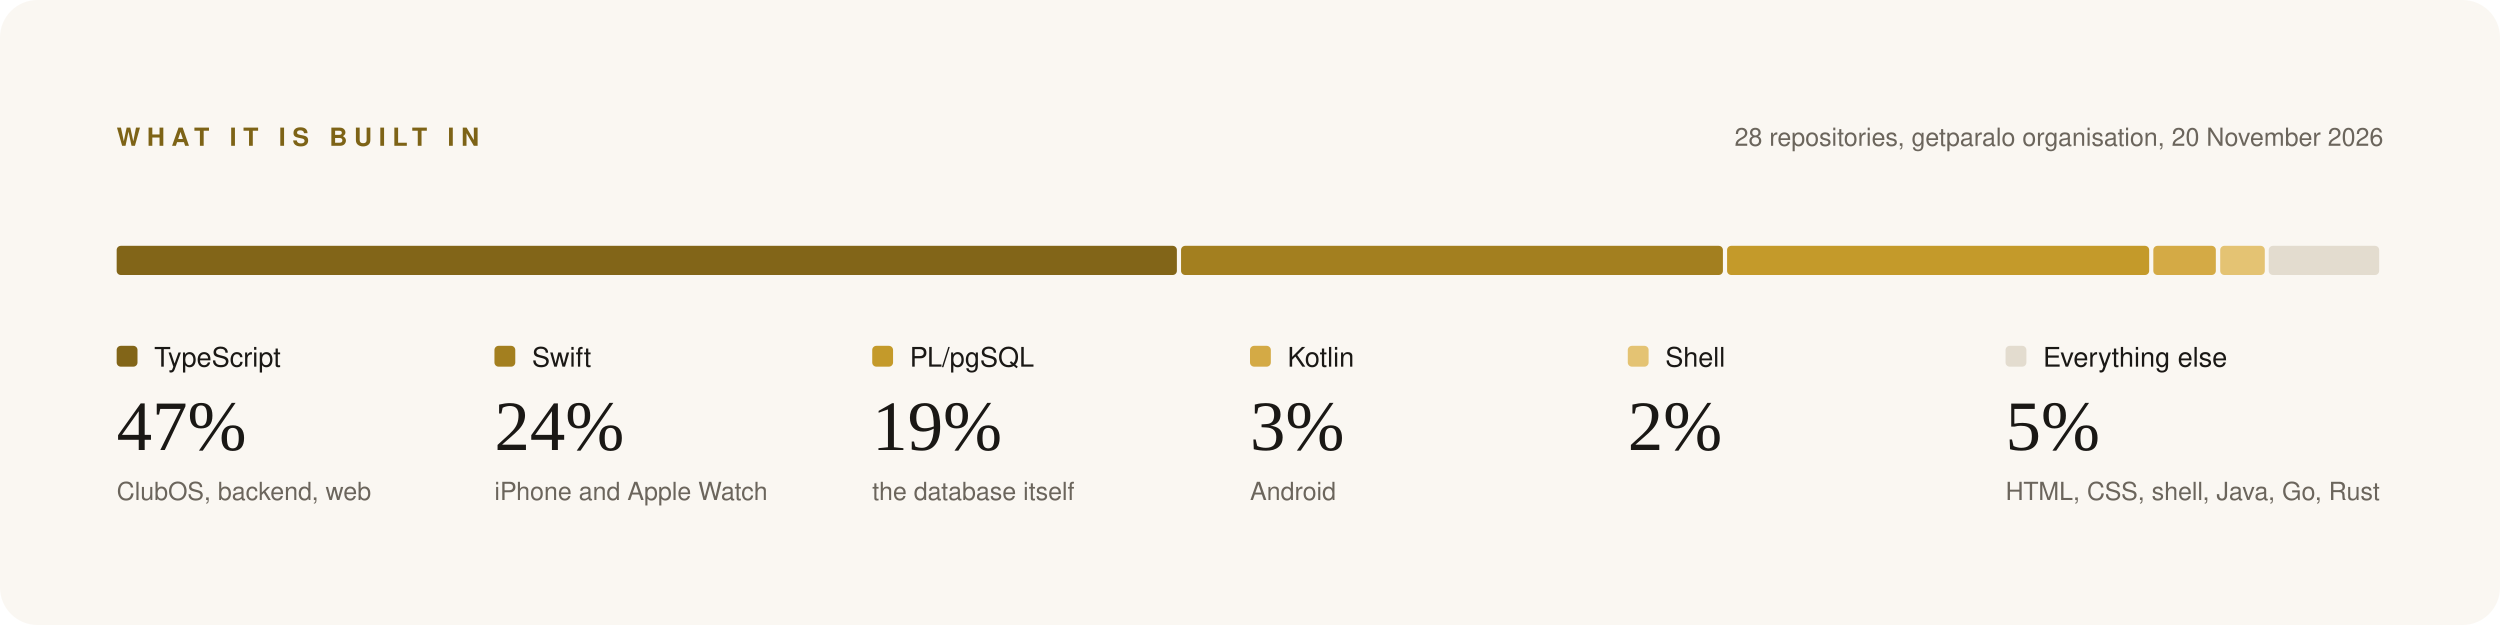
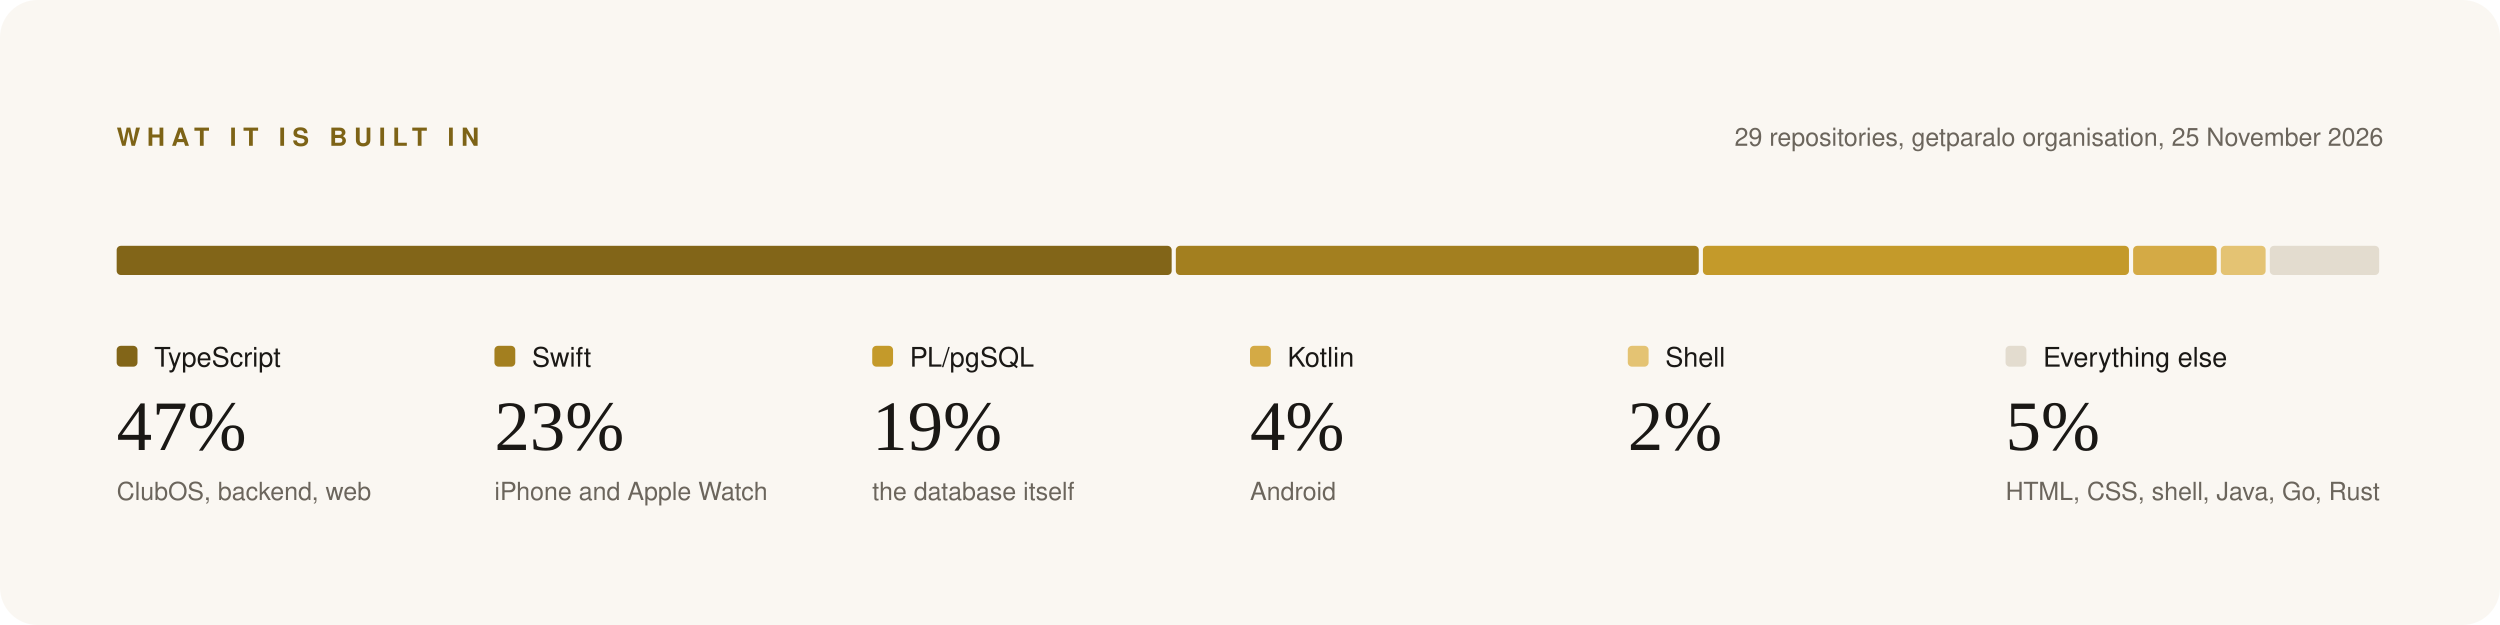
<svg xmlns="http://www.w3.org/2000/svg" width="1200" height="300" viewBox="0 0 1200 300" role="img" aria-label="Languages across Paralo repositories">
  <rect width="1200" height="300" rx="18" fill="#FAF7F2" />
  <text x="56" y="70" font-family="-apple-system, 'Helvetica Neue', Helvetica, Arial, sans-serif" font-size="12" letter-spacing="3.2" font-weight="600" fill="#7D6316">WHAT IT IS BUILT IN</text>
-   <text x="1144" y="70" text-anchor="end" font-family="-apple-system, 'Helvetica Neue', Helvetica, Arial, sans-serif" font-size="12" fill="#6B655C">28 repositories, getparalo organisation, 20 November 2026</text>
-   <rect x="56.0" y="118" width="508.9" height="14" rx="2" fill="#826518">
-     <animate attributeName="width" values="0;0;508.9" keyTimes="0;0.125;1" dur="0.80s" begin="0s" fill="freeze" calcMode="spline" keySplines="0 0 1 1;0.2 0.7 0.2 1" />
+   <text x="1144" y="70" text-anchor="end" font-family="-apple-system, 'Helvetica Neue', Helvetica, Arial, sans-serif" font-size="12" fill="#6B655C">29 repositories, getparalo organisation, 25 November 2026</text>
+   <rect x="56.0" y="118" width="506.4" height="14" rx="2" fill="#826518">
+     <animate attributeName="width" values="0;0;506.4" keyTimes="0;0.125;1" dur="0.80s" begin="0s" fill="freeze" calcMode="spline" keySplines="0 0 1 1;0.2 0.7 0.2 1" />
  </rect>
-   <rect x="566.9" y="118" width="260.1" height="14" rx="2" fill="#A37F1F">
-     <animate attributeName="width" values="0;0;260.1" keyTimes="0;0.239;1" dur="0.92s" begin="0s" fill="freeze" calcMode="spline" keySplines="0 0 1 1;0.2 0.7 0.2 1" />
+   <rect x="564.4" y="118" width="251.0" height="14" rx="2" fill="#A37F1F">
+     <animate attributeName="width" values="0;0;251.0" keyTimes="0;0.239;1" dur="0.92s" begin="0s" fill="freeze" calcMode="spline" keySplines="0 0 1 1;0.2 0.7 0.2 1" />
  </rect>
-   <rect x="829.0" y="118" width="202.6" height="14" rx="2" fill="#C49A2A">
-     <animate attributeName="width" values="0;0;202.6" keyTimes="0;0.327;1" dur="1.04s" begin="0s" fill="freeze" calcMode="spline" keySplines="0 0 1 1;0.2 0.7 0.2 1" />
+   <rect x="817.4" y="118" width="204.5" height="14" rx="2" fill="#C49A2A">
+     <animate attributeName="width" values="0;0;204.5" keyTimes="0;0.327;1" dur="1.04s" begin="0s" fill="freeze" calcMode="spline" keySplines="0 0 1 1;0.2 0.7 0.2 1" />
  </rect>
-   <rect x="1033.6" y="118" width="30.0" height="14" rx="2" fill="#D4AA45">
-     <animate attributeName="width" values="0;0;30.0" keyTimes="0;0.397;1" dur="1.16s" begin="0s" fill="freeze" calcMode="spline" keySplines="0 0 1 1;0.2 0.7 0.2 1" />
+   <rect x="1023.9" y="118" width="40.1" height="14" rx="2" fill="#D4AA45">
+     <animate attributeName="width" values="0;0;40.1" keyTimes="0;0.397;1" dur="1.16s" begin="0s" fill="freeze" calcMode="spline" keySplines="0 0 1 1;0.2 0.7 0.2 1" />
  </rect>
-   <rect x="1065.7" y="118" width="21.4" height="14" rx="2" fill="#E4C373">
-     <animate attributeName="width" values="0;0;21.4" keyTimes="0;0.453;1" dur="1.28s" begin="0s" fill="freeze" calcMode="spline" keySplines="0 0 1 1;0.2 0.7 0.2 1" />
+   <rect x="1066.0" y="118" width="21.5" height="14" rx="2" fill="#E4C373">
+     <animate attributeName="width" values="0;0;21.5" keyTimes="0;0.453;1" dur="1.28s" begin="0s" fill="freeze" calcMode="spline" keySplines="0 0 1 1;0.2 0.7 0.2 1" />
  </rect>
-   <rect x="1089.0" y="118" width="53.0" height="14" rx="2" fill="#E3DCCF">
-     <animate attributeName="width" values="0;0;53.0" keyTimes="0;0.500;1" dur="1.40s" begin="0s" fill="freeze" calcMode="spline" keySplines="0 0 1 1;0.2 0.7 0.2 1" />
+   <rect x="1089.5" y="118" width="52.5" height="14" rx="2" fill="#E3DCCF">
+     <animate attributeName="width" values="0;0;52.5" keyTimes="0;0.500;1" dur="1.40s" begin="0s" fill="freeze" calcMode="spline" keySplines="0 0 1 1;0.2 0.7 0.2 1" />
  </rect>
  <rect x="56.0" y="166" width="10" height="10" rx="2" fill="#826518" />
  <text x="74.0" y="176" font-family="-apple-system, 'Helvetica Neue', Helvetica, Arial, sans-serif" font-size="13" fill="#1A1815">TypeScript</text>
  <text x="56.0" y="216" font-family="Georgia, 'Times New Roman', Times, serif" font-size="34" fill="#1A1815">47%</text>
  <text x="56.0" y="240" font-family="-apple-system, 'Helvetica Neue', Helvetica, Arial, sans-serif" font-size="12" fill="#6B655C">ClubOS, backend, web</text>
  <rect x="237.333" y="166" width="10" height="10" rx="2" fill="#A37F1F" />
  <text x="255.333" y="176" font-family="-apple-system, 'Helvetica Neue', Helvetica, Arial, sans-serif" font-size="13" fill="#1A1815">Swift</text>
-   <text x="237.333" y="216" font-family="Georgia, 'Times New Roman', Times, serif" font-size="34" fill="#1A1815">24%</text>
+   <text x="237.333" y="216" font-family="Georgia, 'Times New Roman', Times, serif" font-size="34" fill="#1A1815">23%</text>
  <text x="237.333" y="240" font-family="-apple-system, 'Helvetica Neue', Helvetica, Arial, sans-serif" font-size="12" fill="#6B655C">iPhone and Apple Watch</text>
  <rect x="418.667" y="166" width="10" height="10" rx="2" fill="#C49A2A" />
  <text x="436.667" y="176" font-family="-apple-system, 'Helvetica Neue', Helvetica, Arial, sans-serif" font-size="13" fill="#1A1815">PL/pgSQL</text>
  <text x="418.667" y="216" font-family="Georgia, 'Times New Roman', Times, serif" font-size="34" fill="#1A1815">19%</text>
  <text x="418.667" y="240" font-family="-apple-system, 'Helvetica Neue', Helvetica, Arial, sans-serif" font-size="12" fill="#6B655C">the database itself</text>
  <rect x="600.0" y="166" width="10" height="10" rx="2" fill="#D4AA45" />
  <text x="618.0" y="176" font-family="-apple-system, 'Helvetica Neue', Helvetica, Arial, sans-serif" font-size="13" fill="#1A1815">Kotlin</text>
-   <text x="600.0" y="216" font-family="Georgia, 'Times New Roman', Times, serif" font-size="34" fill="#1A1815">3%</text>
+   <text x="600.0" y="216" font-family="Georgia, 'Times New Roman', Times, serif" font-size="34" fill="#1A1815">4%</text>
  <text x="600.0" y="240" font-family="-apple-system, 'Helvetica Neue', Helvetica, Arial, sans-serif" font-size="12" fill="#6B655C">Android</text>
  <rect x="781.333" y="166" width="10" height="10" rx="2" fill="#E4C373" />
  <text x="799.333" y="176" font-family="-apple-system, 'Helvetica Neue', Helvetica, Arial, sans-serif" font-size="13" fill="#1A1815">Shell</text>
  <text x="781.333" y="216" font-family="Georgia, 'Times New Roman', Times, serif" font-size="34" fill="#1A1815">2%</text>
  <text x="781.333" y="240" font-family="-apple-system, 'Helvetica Neue', Helvetica, Arial, sans-serif" font-size="12" fill="#6B655C" />
  <rect x="962.667" y="166" width="10" height="10" rx="2" fill="#E3DCCF" />
  <text x="980.667" y="176" font-family="-apple-system, 'Helvetica Neue', Helvetica, Arial, sans-serif" font-size="13" fill="#1A1815">Everything else</text>
  <text x="962.667" y="216" font-family="Georgia, 'Times New Roman', Times, serif" font-size="34" fill="#1A1815">5%</text>
  <text x="962.667" y="240" font-family="-apple-system, 'Helvetica Neue', Helvetica, Arial, sans-serif" font-size="12" fill="#6B655C">HTML, CSS, shell, Java, Go, Rust</text>
</svg>
